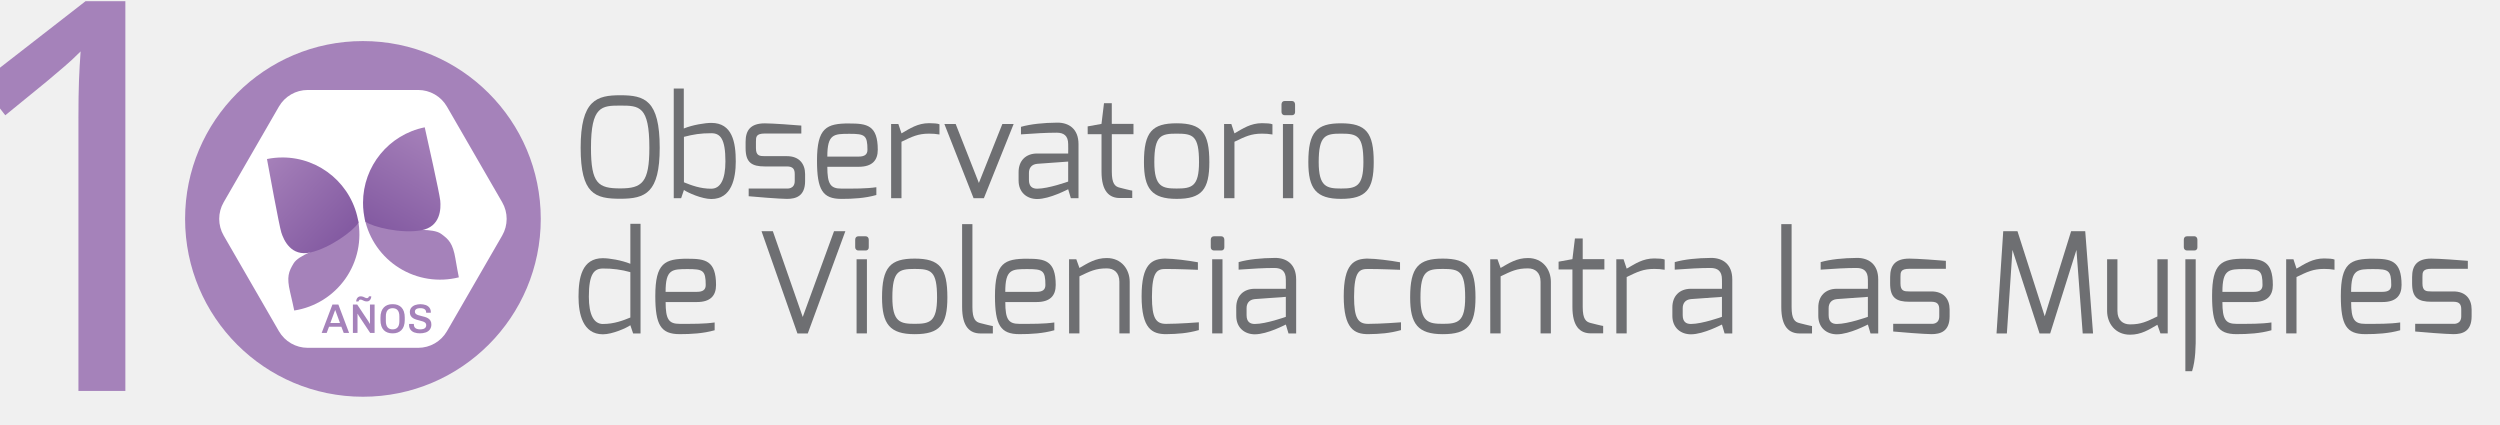
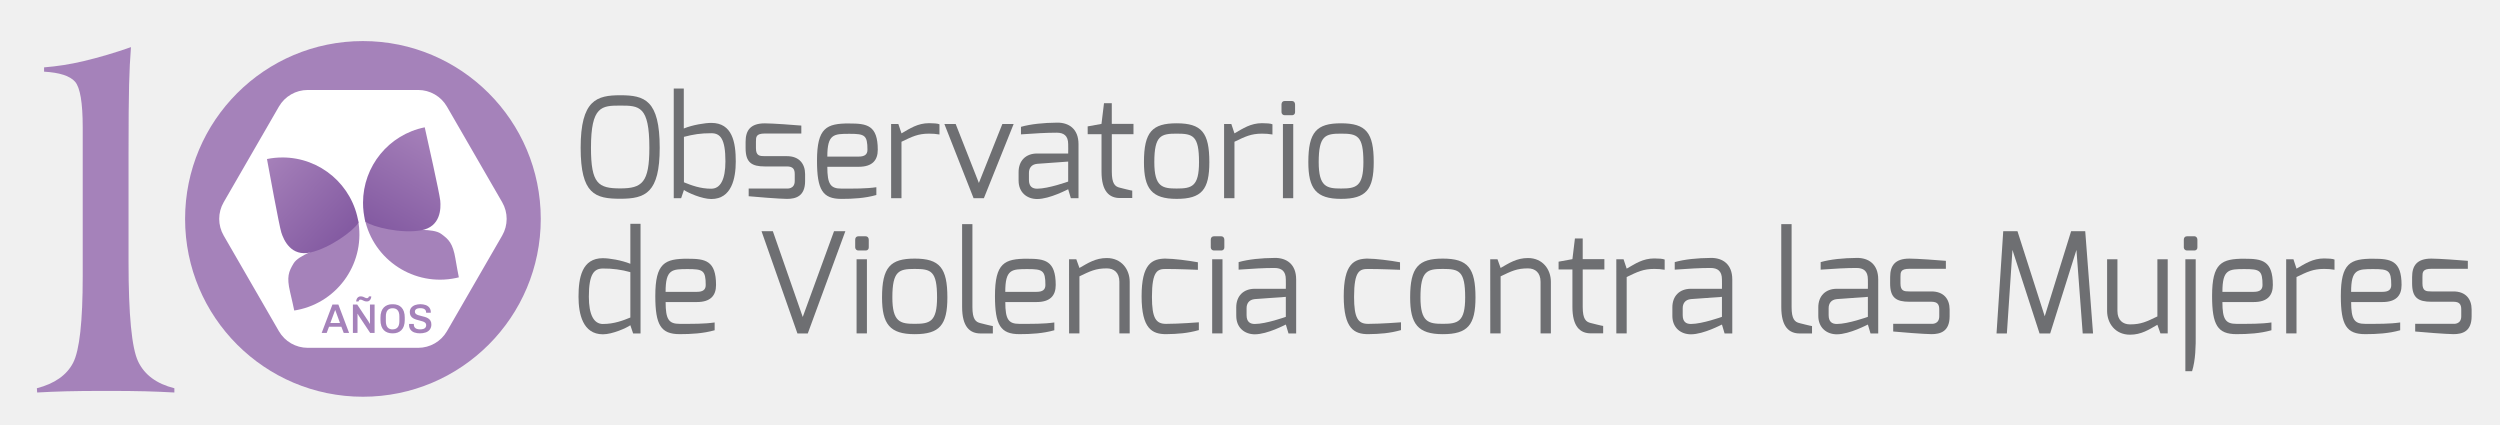
<svg xmlns="http://www.w3.org/2000/svg" xmlns:xlink="http://www.w3.org/1999/xlink" id="Capa_1" data-name="Capa 1" viewBox="0 0 3209.14 545.14">
  <defs>
-     <style>.cls-1{fill:none;}.cls-2{fill:#6e6f72;}.cls-3,.cls-9{fill:#a582ba;}.cls-4{fill:#fff;}.cls-5{clip-path:url(#clip-path);}.cls-6{fill:url(#Degradado_sin_nombre_2);}.cls-7{clip-path:url(#clip-path-2);}.cls-8{fill:url(#Degradado_sin_nombre_2-2);}.cls-9{font-size:700.61px;font-family:AmericanaBT-Roman, Americana BT;}</style>
+     <style>.cls-1{fill:none;}.cls-2{fill:#6e6f72;}.cls-3{fill:#a582ba;}.cls-4{fill:#fff;}.cls-5{clip-path:url(#clip-path);}.cls-6{fill:url(#Degradado_sin_nombre);}.cls-7{clip-path:url(#clip-path-2);}.cls-8{fill:url(#Degradado_sin_nombre_2);}.cls-9{isolation:isolate;}</style>
    <clipPath id="clip-path">
-       <path class="cls-1" d="M466,260.25a99,99,0,0,0,3,24.31,2.2,2.2,0,0,1,.44.21c9.57,6.81,45.79,15.39,71.09,10.89s25.58-28.11,24.59-38.23c-.89-9.18-16.94-80.86-19.9-94A98.84,98.84,0,0,0,466,260.25" />
+       <path class="cls-1" d="M466,260.25a99.12,99.12,0,0,0,3,24.31,2,2,0,0,1,.44.21c9.57,6.81,45.79,15.39,71.09,10.89s25.58-28.11,24.59-38.23c-.89-9.18-16.94-80.86-19.9-94A98.85,98.85,0,0,0,466,260.25" />
    </clipPath>
-     <linearGradient id="Degradado_sin_nombre_2" x1="70.02" y1="688.87" x2="78.09" y2="688.87" gradientTransform="matrix(-17.16, 0, 0, 17.16, 1788.65, -11587.61)" gradientUnits="userSpaceOnUse">
+     <linearGradient id="Degradado_sin_nombre" x1="1186.07" y1="302.56" x2="1194.14" y2="302.56" gradientTransform="translate(20940.04 5423.64) rotate(180) scale(17.16)" gradientUnits="userSpaceOnUse">
      <stop offset="0" stop-color="#a580b9" />
      <stop offset="1" stop-color="#845ba2" />
    </linearGradient>
    <clipPath id="clip-path-2">
-       <path class="cls-1" d="M362.51,202.14a98.18,98.18,0,0,0-19.82,2c2.43,13.28,15.67,85.54,18.44,94.34,3.05,9.7,12.54,31.32,37.58,25.57s55-27.8,61.18-37.81a1.87,1.87,0,0,1,.32-.36,98.88,98.88,0,0,0-97.68-83.76h0" />
+       <path class="cls-1" d="M362.51,202.14a97.72,97.72,0,0,0-19.82,2c2.43,13.28,15.67,85.54,18.44,94.34,3.05,9.7,12.54,31.32,37.58,25.57s55-27.8,61.18-37.81a2.17,2.17,0,0,1,.32-.36,98.89,98.89,0,0,0-97.68-83.76h0" />
    </clipPath>
-     <linearGradient id="Degradado_sin_nombre_2-2" x1="75.9" y1="690.83" x2="83.98" y2="690.83" gradientTransform="matrix(0, 16.85, 16.85, 0, -11239.79, -1096.82)" xlink:href="#Degradado_sin_nombre_2" />
+     <linearGradient id="Degradado_sin_nombre_2" x1="1111.22" y1="318.79" x2="1119.3" y2="318.79" gradientTransform="translate(5773.1 -18542) rotate(90) scale(16.85)" xlink:href="#Degradado_sin_nombre" />
  </defs>
  <path class="cls-2" d="M796.27,241.85c28,0,37.29-7.54,37.29-52.17,0-53.61-12.9-54.14-37.29-54.14-23.84,0-37.66.53-37.66,54.14,0,46.09,9.33,52.17,37.66,52.17m0-119.58c31,0,50.57,5.91,50.57,67.41,0,57.91-18.28,65.45-50.57,65.45s-50.92-5.76-50.92-65.45c0-61.5,20.8-67.41,50.92-67.41" />
-   <path class="cls-2" d="M913.09,242.22c11.64,0,18.1-11.67,18.1-35,0-29.22-6.64-36.21-18.1-36.21-13.81,0-22.78,1.44-35.15,4.66V234c9.7,3.95,21,8.25,35.15,8.25M864.86,113.65h12.9v51.28c11.49-4.66,27.26-7.17,35.33-7.17,27.08,0,31.38,25.12,31.38,49.48,0,21.88-5.38,48.23-31.38,48.23-12.2,0-30.48-8.22-35.15-11.64l-3.58,10.58h-9.5Z" />
-   <path class="cls-2" d="M957.09,182c0-14.69,6.26-23.66,24.74-23.66,9.33,0,37.47,2,46.8,2.86V171.4h-46.8c-11.46,0-11.46,4.48-11.46,10.57v8.25c0,9.87,4.82,10.23,11.46,10.23h28.34c15.59,0,23.31,9.68,23.31,23.13v8.78c0,19.54-11.84,22.95-23.31,22.95-8.8,0-42.32-2.69-49.13-3.41V242h49.13s10,1.08,10-9.68v-8.78c0-6.28-2.14-9.88-10-9.88H981.83c-16.85,0-24.74-5-24.74-23.48Z" />
+   <path class="cls-2" d="M913.09,242.22c11.64,0,18.1-11.67,18.1-35,0-29.22-6.64-36.21-18.1-36.21-13.81,0-22.78,1.44-35.15,4.66V234c9.7,3.95,21,8.25,35.15,8.25m-48.23-128.6h12.9v51.28c11.49-4.66,27.26-7.17,35.33-7.17,27.08,0,31.38,25.12,31.38,49.48,0,21.88-5.38,48.23-31.38,48.23-12.2,0-30.48-8.22-35.15-11.64l-3.58,10.58h-9.5Z" />
+   <path class="cls-2" d="M957.09,182c0-14.69,6.26-23.66,24.74-23.66,9.33,0,37.47,2,46.8,2.86v10.2h-46.8c-11.46,0-11.46,4.48-11.46,10.57v8.25c0,9.87,4.82,10.23,11.46,10.23h28.34c15.59,0,23.31,9.68,23.31,23.13v8.78c0,19.54-11.84,22.95-23.31,22.95-8.8,0-42.32-2.69-49.13-3.41V242h49.13s10,1.08,10-9.68v-8.78c0-6.28-2.14-9.88-10-9.88H981.83c-16.85,0-24.74-5-24.74-23.48Z" />
  <path class="cls-2" d="M1102.22,201c7.87,0,11.29-2.86,11.29-8.77,0-18.84-3.59-20.45-23-20.45-20.26,0-28.51.18-28.51,29.22Zm-11.84-42.49c22.4,0,36.38,2.16,36.38,33.72,0,13.8-7.34,21.87-24.54,21.87H1062c0,22.41,4.12,28,18.11,28,16.51,0,31.4.18,44.83-1.78v10c-14.53,4.13-30,5-44.83,5-24.19,0-31.36-11.66-31.36-49,0-42.49,12.19-47.87,41.59-47.87" />
-   <path class="cls-2" d="M1143.88,159.2h9.31l4,12c10.93-6.28,20.79-13.09,35.48-13.09,5.2,0,11.11.37,13.27,1.43v13.1a74.25,74.25,0,0,0-13.27-1.08c-14.34,0-21.68,3.77-35.48,10.41V254.4h-13.28Z" />
+   <path class="cls-2" d="M1143.88,159.2h9.31l4,12c10.93-6.28,20.79-13.09,35.48-13.09,5.2,0,11.11.37,13.27,1.43v13.1a73.73,73.73,0,0,0-13.27-1.08c-14.34,0-21.68,3.77-35.48,10.41V254.4h-13.28Z" />
  <polygon class="cls-2" points="1226.77 159.2 1256.54 234.86 1286.66 159.2 1301.17 159.2 1262.98 254.4 1249.72 254.4 1212.26 159.2 1226.77 159.2" />
  <path class="cls-2" d="M1331.36,242.22c14.36,0,39.81-9.15,39.81-9.15V207.42l-39.81,2.87c-7.69.73-10.56,5.91-10.56,11.67v8.95c0,8.6,4.48,11.31,10.56,11.31m-23.84-21.34c0-14.34,9-23.84,23.84-23.84,0,0,39.81.17,39.81,0,0,0,.17-11.84,0-12,0-10.94-5.74-14.71-14.69-14.71-12.92,0-28.51.9-45.91,2.16v-9.68c12.74-3.59,28.69-5.2,46.44-5.38,14.88-.18,27.43,7.87,27.43,27.61V254.4h-9.85l-3.42-11.47c-.36,0-23.49,12.55-39.81,12.55-13.07,0-23.84-8.43-23.84-23.67Z" />
-   <path class="cls-2" d="M1396.18,162.25l17.75-3.22,3.22-26.55h10V159H1455v13.25h-27.81v48.05c0,15.62,4.13,19.19,10.23,20.62,0,0,14.69,3.77,16,3.77v9.51h-15.79c-13.8,0-23.66-8.62-23.66-33.9V172.28h-17.75Z" />
+   <path class="cls-2" d="M1396.18,162.25l17.75-3.22,3.22-26.55h10V159H1455v13.25h-27.81V220.3c0,15.62,4.13,19.19,10.23,20.62,0,0,14.69,3.77,16,3.77v9.51h-15.79c-13.8,0-23.66-8.62-23.66-33.9v-48h-17.75Z" />
  <path class="cls-2" d="M1510.44,242c19.36,0,28.69-2.51,28.69-33.89,0-34-7.72-36.56-28.69-36.56-20.09,0-28.69,2.31-28.69,36.56,0,31.73,10.23,33.89,28.69,33.89m0-83.73c32.08,0,41.94,12,41.94,49.84,0,35.33-9.86,47.17-41.94,47.17s-42-13.1-42-47.17c0-38.9,10.74-49.84,42-49.84" />
-   <path class="cls-2" d="M1571.3,159.2h9.32l4,12c10.92-6.28,20.8-13.09,35.48-13.09,5.21,0,11.12.37,13.28,1.43v13.1a74.29,74.29,0,0,0-13.28-1.08c-14.33,0-21.67,3.77-35.48,10.41V254.4H1571.3Z" />
-   <path class="cls-2" d="M1646.83,159.19h13.25v95.2h-13.25ZM1645,134.1c0-2.69,1.44-4.48,4.3-4.48h9c2.67,0,4.12,2,4.12,4.48v9.68a3.78,3.78,0,0,1-4.12,4.12h-9a4,4,0,0,1-4.3-4.12Z" />
+   <path class="cls-2" d="M1571.3,159.2h9.32l4,12c10.92-6.28,20.8-13.09,35.48-13.09,5.21,0,11.12.37,13.28,1.43v13.1a73.91,73.91,0,0,0-13.28-1.08c-14.33,0-21.67,3.77-35.48,10.41V254.4H1571.3Z" />
+   <path class="cls-2" d="M1646.83,159.19h13.25v95.2h-13.25ZM1645,134.1c0-2.69,1.44-4.48,4.3-4.48h9c2.67,0,4.12,2,4.12,4.48v9.68a3.78,3.78,0,0,1-3.41,4.12,4.21,4.21,0,0,1-.71,0h-9a4,4,0,0,1-4.29-3.69c0-.14,0-.29,0-.43Z" />
  <path class="cls-2" d="M1721.45,242c19.36,0,28.69-2.51,28.69-33.89,0-34-7.72-36.56-28.69-36.56-20.09,0-28.69,2.31-28.69,36.56,0,31.73,10.23,33.89,28.69,33.89m0-83.73c32.08,0,41.94,12,41.94,49.84,0,35.33-9.86,47.17-41.94,47.17s-42-13.1-42-47.17c0-38.9,10.74-49.84,42-49.84" />
-   <path class="cls-2" d="M774,415.87c14.18,0,25.45-4.32,35.15-8.27V349.34A124.57,124.57,0,0,0,774,344.69c-11.47,0-18.11,7-18.11,36.21,0,23.31,6.47,35,18.11,35m0-84.46c8.07,0,23.66,2.52,35.15,7.17V287.31h13.08V428.05h-9.51l-3.57-10.57c-4.67,3.4-23,11.65-35.15,11.65-26,0-31.38-26.36-31.38-48.23,0-24.39,4.3-49.49,31.38-49.49" />
+   <path class="cls-2" d="M774,415.87c14.18,0,25.45-4.32,35.15-8.27V349.34A124.61,124.61,0,0,0,774,344.69c-11.47,0-18.11,7-18.11,36.21,0,23.31,6.47,35,18.11,35m0-84.46c8.07,0,23.66,2.52,35.15,7.17v-51.3h13.08V428.05h-9.51l-3.57-10.57c-4.67,3.4-23,11.65-35.15,11.65-26,0-31.38-26.36-31.38-48.23,0-24.39,4.3-49.49,31.38-49.49" />
  <path class="cls-2" d="M894.61,374.62c7.87,0,11.29-2.86,11.29-8.77,0-18.83-3.59-20.44-23-20.44-20.26,0-28.51.17-28.51,29.21Zm-11.84-42.49c22.4,0,36.38,2.16,36.38,33.72,0,13.8-7.34,21.87-24.54,21.87H854.43c0,22.41,4.12,28,18.11,28,16.49,0,31.38.17,44.83-1.79v10c-14.54,4.13-30,5-44.83,5-24.2,0-31.36-11.66-31.36-48.95,0-42.5,12.19-47.88,41.59-47.88" />
  <polygon class="cls-2" points="992.07 296.81 1030.44 406.89 1070.6 296.81 1085.13 296.81 1036.9 428.06 1023.63 428.06 977.54 296.81 992.07 296.81" />
-   <path class="cls-2" d="M1099.55,332.84h13.28V428h-13.28Zm-1.78-25.09c0-2.69,1.43-4.48,4.3-4.48h9c2.67,0,4.12,2,4.12,4.48v9.68a3.78,3.78,0,0,1-4.12,4.12h-9a4,4,0,0,1-4.3-4.12Z" />
+   <path class="cls-2" d="M1099.55,332.84h13.28V428h-13.28Zm-1.78-25.09c0-2.69,1.43-4.48,4.3-4.48h9c2.67,0,4.12,2,4.12,4.48v9.68a3.78,3.78,0,0,1-3.41,4.12,4.21,4.21,0,0,1-.71,0h-9a4,4,0,0,1-4.29-3.69c0-.14,0-.29,0-.43Z" />
  <path class="cls-2" d="M1174.17,415.68c19.36,0,28.69-2.51,28.69-33.89,0-34.05-7.72-36.57-28.69-36.57-20.09,0-28.69,2.34-28.69,36.57,0,31.73,10.23,33.89,28.69,33.89m0-83.73c32.09,0,41.94,12,41.94,49.84,0,35.32-9.85,47.17-41.94,47.17s-41.94-13.1-41.94-47.17c0-38.9,10.74-49.84,41.94-49.84" />
  <path class="cls-2" d="M1235,287.67h13.25V394.16c0,15.61,4.15,19.19,10.23,20.62,0,0,14.71,3.77,16,3.77v9.5h-15.79c-13.8,0-23.66-8.62-23.66-33.89Z" />
  <path class="cls-2" d="M1330.63,374.62c7.88,0,11.3-2.86,11.3-8.77,0-18.83-3.6-20.44-23-20.44-20.27,0-28.51.17-28.51,29.21Zm-11.84-42.49c22.41,0,36.39,2.16,36.39,33.72,0,13.8-7.34,21.87-24.55,21.87h-40.17c0,22.41,4.14,28,18.1,28,16.52,0,31.38.17,44.83-1.79v10c-14.53,4.13-29.92,5-44.83,5-24.19,0-31.36-11.66-31.36-48.95,0-42.5,12.2-47.88,41.59-47.88" />
  <path class="cls-2" d="M1372.29,332.84h9.33l4,11.12c10.94-6.26,20.62-12.73,35.13-12.73,19,0,29.39,14.71,29.39,30.48V428h-13.25V361.71c0-11.84-7-17.2-16.14-17.2-14.34,0-21.33,3.57-35.13,10.21V428h-13.28Z" />
  <path class="cls-2" d="M1496.8,332c9.33,0,28.34,2.34,40.89,4.67v9.68s-24.92-1.08-40.89-1.08c-10.76,0-18.1,2-18.1,35.86,0,27.43,5.2,34.6,18.1,34.6,16.5,0,42.12-2,42.12-2v10c-14.51,4.13-27.23,5-42.12,5.21-17.75,0-31.38-6.82-31.38-48.61,0-41.59,13.1-48.4,31.38-48.4" />
-   <path class="cls-2" d="M1556,332.84h13.27V428H1556Zm-1.79-25.09c0-2.69,1.44-4.48,4.3-4.48h9c2.67,0,4.12,2,4.12,4.48v9.68a3.78,3.78,0,0,1-4.12,4.12h-9a4,4,0,0,1-4.3-4.12Z" />
+   <path class="cls-2" d="M1556,332.84h13.27V428H1556Zm-1.79-25.09c0-2.69,1.44-4.48,4.3-4.48h9c2.67,0,4.12,2,4.12,4.48v9.68a3.78,3.78,0,0,1-3.41,4.12,4.21,4.21,0,0,1-.71,0h-9a4,4,0,0,1-4.29-3.69c0-.14,0-.29,0-.43Z" />
  <path class="cls-2" d="M1610.74,415.87c14.36,0,39.81-9.15,39.81-9.15V381.07l-39.81,2.87c-7.69.73-10.56,5.93-10.56,11.67v8.95c0,8.62,4.48,11.31,10.56,11.31m-23.83-21.35c0-14.33,9-23.83,23.83-23.83,0,0,39.81.17,39.81,0,0,0,.18-11.85,0-12,0-10.94-5.74-14.71-14.69-14.71-12.9,0-28.51.9-45.91,2.16v-9.68c12.75-3.6,28.69-5.21,46.44-5.38,14.89-.18,27.43,7.87,27.43,27.61v69.4H1654l-3.42-11.49c-.35,0-23.49,12.54-39.81,12.54-13.07,0-23.83-8.42-23.83-23.66Z" />
  <path class="cls-2" d="M1756.27,332c9.33,0,28.34,2.34,40.88,4.67v9.68s-24.91-1.08-40.88-1.08c-10.76,0-18.11,2-18.11,35.86,0,27.43,5.21,34.6,18.11,34.6,16.49,0,42.12-2,42.12-2v10c-14.51,4.13-27.24,5-42.12,5.21-17.75,0-31.38-6.82-31.38-48.61,0-41.59,13.1-48.4,31.38-48.4" />
  <path class="cls-2" d="M1852.08,415.68c19.36,0,28.69-2.51,28.69-33.89,0-34.05-7.72-36.57-28.69-36.57-20.09,0-28.69,2.34-28.69,36.57,0,31.73,10.23,33.89,28.69,33.89m0-83.73c32.09,0,41.94,12,41.94,49.84,0,35.32-9.85,47.17-41.94,47.17s-41.94-13.1-41.94-47.17c0-38.9,10.74-49.84,41.94-49.84" />
-   <path class="cls-2" d="M1912.94,332.84h9.33l4,11.12c10.93-6.26,20.61-12.73,35.12-12.73,19,0,29.4,14.71,29.4,30.48V428h-13.25V361.71c0-11.84-7-17.2-16.15-17.2-14.33,0-21.32,3.57-35.12,10.21V428h-13.28Z" />
-   <path class="cls-2" d="M2000.69,335.9l17.75-3.24,3.22-26.53h10v26.53h27.81v13.27h-27.81V394c0,15.62,4.15,19.19,10.24,20.62,0,0,14.68,3.77,16,3.77v9.51H2042.1c-13.8,0-23.66-8.62-23.66-33.9V345.93h-17.75Z" />
-   <path class="cls-2" d="M2074.79,332.84h9.31l4,12c10.94-6.28,20.79-13.1,35.48-13.1,5.21,0,11.12.38,13.28,1.44v13.1a74.29,74.29,0,0,0-13.28-1.08c-14.33,0-21.68,3.77-35.48,10.4V428h-13.28Z" />
+   <path class="cls-2" d="M1912.94,332.84h9.33l4,11.12c10.93-6.26,20.61-12.73,35.12-12.73,19,0,29.4,14.71,29.4,30.48V428h-13.25V361.71c0-11.84-7-17.2-16.15-17.2-14.33,0-21.32,3.57-35.12,10.21V428H1913Z" />
+   <path class="cls-2" d="M2000.69,335.9l17.75-3.24,3.22-26.53h10v26.53h27.81v13.27h-27.81V394c0,15.62,4.15,19.19,10.24,20.62,0,0,14.68,3.77,16,3.77v9.51h-15.8c-13.8,0-23.66-8.62-23.66-33.9V345.93h-17.75Z" />
+   <path class="cls-2" d="M2074.79,332.84h9.31l4,12c10.94-6.28,20.79-13.1,35.48-13.1,5.21,0,11.12.38,13.28,1.44v13.1a73.91,73.91,0,0,0-13.28-1.08c-14.33,0-21.68,3.77-35.48,10.4V428h-13.28Z" />
  <path class="cls-2" d="M2170.58,415.87c14.36,0,39.8-9.15,39.8-9.15V381.07l-39.8,2.87c-7.7.73-10.56,5.93-10.56,11.67v8.95c0,8.62,4.47,11.31,10.56,11.31m-23.84-21.35c0-14.33,9-23.83,23.84-23.83,0,0,39.8.17,39.8,0,0,0,.18-11.85,0-12,0-10.94-5.73-14.71-14.68-14.71-12.93,0-28.52.9-45.92,2.16v-9.68c12.75-3.6,28.69-5.21,46.45-5.38,14.88-.18,27.43,7.87,27.43,27.61v69.4h-9.86l-3.42-11.49c-.35,0-23.48,12.54-39.8,12.54-13.08,0-23.84-8.42-23.84-23.66Z" />
  <path class="cls-2" d="M2286.52,287.67h13.28V394.16c0,15.61,4.12,19.19,10.21,20.62,0,0,14.71,3.77,16,3.77v9.5h-15.79c-13.8,0-23.66-8.62-23.66-33.89Z" />
  <path class="cls-2" d="M2357.91,415.87c14.36,0,39.8-9.15,39.8-9.15V381.07l-39.8,2.87c-7.7.73-10.56,5.93-10.56,11.67v8.95c0,8.62,4.47,11.31,10.56,11.31m-23.84-21.35c0-14.33,9-23.83,23.84-23.83,0,0,39.8.17,39.8,0,0,0,.18-11.85,0-12,0-10.94-5.73-14.71-14.68-14.71-12.9,0-28.52.9-45.92,2.16v-9.68c12.75-3.6,28.69-5.21,46.45-5.38,14.88-.18,27.43,7.87,27.43,27.61v69.4h-9.86l-3.42-11.49c-.35,0-23.48,12.54-39.8,12.54-13.08,0-23.84-8.42-23.84-23.66Z" />
  <path class="cls-2" d="M2426.3,355.62c0-14.71,6.29-23.66,24.74-23.66,9.33,0,37.47,2,46.8,2.86v10.23H2451c-11.46,0-11.46,4.48-11.46,10.57v8.25c0,9.87,4.83,10.23,11.46,10.23h28.34c15.59,0,23.31,9.66,23.31,23.13V406c0,19.54-11.84,22.93-23.31,22.93-8.8,0-42.32-2.67-49.13-3.39v-9.86h49.13s10,1.08,10-9.68v-8.78c0-6.28-2.17-9.88-10-9.88H2451c-16.84,0-24.74-5-24.74-23.48Z" />
  <polygon class="cls-2" points="2571.46 296.81 2589.74 296.81 2624.72 405.99 2658.59 296.81 2676.72 296.81 2686.75 428.06 2673.48 428.06 2665.43 320.82 2631.71 428.06 2618.08 428.06 2583.3 320.82 2576.14 428.06 2562.86 428.06 2571.46 296.81" />
  <path class="cls-2" d="M2704.79,332.84h13.27v66.34c0,11.84,7,17.22,16.12,17.22,14.36,0,21.35-3.59,35.16-10.21V332.84h13.25V428h-9.31l-3.94-11.11c-10.94,6.28-20.62,12.75-35.16,12.75-19,0-29.39-14.71-29.39-30.5Z" />
-   <path class="cls-2" d="M2805.26,332.84h13.27v95.93c.18,15.41-.17,33.34-4.65,47.7h-8.62Zm-2-25.09c0-2.69,1.43-4.48,4.3-4.48h9c2.71,0,4.14,2,4.14,4.48v9.68a3.77,3.77,0,0,1-4.14,4.12h-9a4,4,0,0,1-4.3-4.12Z" />
-   <path class="cls-2" d="M2893,374.62c7.87,0,11.29-2.86,11.29-8.77,0-18.83-3.59-20.44-22.95-20.44-20.27,0-28.52.17-28.52,29.21Zm-11.84-42.49c22.4,0,36.39,2.16,36.39,33.72,0,13.8-7.35,21.87-24.55,21.87H2852.8c0,22.41,4.15,28,18.13,28,16.49,0,31.36.17,44.81-1.79v10c-14.53,4.13-29.93,5-44.81,5-24.21,0-31.38-11.66-31.38-48.95,0-42.5,12.19-47.88,41.59-47.88" />
-   <path class="cls-2" d="M2934.65,332.84H2944l3.93,12c10.94-6.28,20.82-13.1,35.5-13.1,5.21,0,11.12.38,13.28,1.44v13.1a74.29,74.29,0,0,0-13.28-1.08c-14.33,0-21.67,3.77-35.5,10.4V428h-13.25Z" />
+   <path class="cls-2" d="M2805.26,332.84h13.27v95.93c.18,15.41-.17,33.34-4.65,47.7h-8.62Zm-2-25.09c0-2.69,1.43-4.48,4.3-4.48h9c2.71,0,4.14,2,4.14,4.48v9.68a3.77,3.77,0,0,1-3.38,4.12,3.22,3.22,0,0,1-.76,0h-9a4,4,0,0,1-4.29-3.69c0-.14,0-.29,0-.43Z" />
+   <path class="cls-2" d="M2893,374.62c7.87,0,11.29-2.86,11.29-8.77,0-18.83-3.59-20.44-22.95-20.44-20.27,0-28.52.17-28.52,29.21Zm-11.84-42.49c22.4,0,36.39,2.16,36.39,33.72,0,13.8-7.35,21.87-24.55,21.87h-40.2c0,22.41,4.15,28,18.13,28,16.49,0,31.36.17,44.81-1.79v10c-14.53,4.13-29.93,5-44.81,5-24.21,0-31.38-11.66-31.38-48.95,0-42.5,12.19-47.88,41.59-47.88" />
+   <path class="cls-2" d="M2934.65,332.84H2944l3.93,12c10.94-6.28,20.82-13.1,35.5-13.1,5.21,0,11.12.38,13.28,1.44v13.1a73.91,73.91,0,0,0-13.28-1.08c-14.33,0-21.67,3.77-35.5,10.4V428h-13.25Z" />
  <path class="cls-2" d="M3058.25,374.62c7.87,0,11.29-2.86,11.29-8.77,0-18.83-3.6-20.44-23-20.44-20.26,0-28.51.17-28.51,29.21Zm-11.84-42.49c22.4,0,36.38,2.16,36.38,33.72,0,13.8-7.34,21.87-24.54,21.87h-40.18c0,22.41,4.12,28,18.1,28,16.5,0,31.38.17,44.84-1.79v10c-14.54,4.13-30,5-44.84,5-24.19,0-31.35-11.66-31.35-48.95,0-42.5,12.19-47.88,41.59-47.88" />
  <path class="cls-2" d="M3096.32,355.62c0-14.71,6.28-23.66,24.74-23.66,9.33,0,37.47,2,46.8,2.86v10.23h-46.8c-11.47,0-11.47,4.48-11.47,10.57v8.25c0,9.87,4.83,10.23,11.47,10.23h28.34c15.59,0,23.31,9.66,23.31,23.13V406c0,19.54-11.84,22.93-23.31,22.93-8.8,0-42.32-2.67-49.13-3.39v-9.86h49.13s10,1.08,10-9.68v-8.78c0-6.28-2.14-9.88-10-9.88h-28.34c-16.85,0-24.74-5-24.74-23.48Z" />
  <path class="cls-3" d="M694.15,281c0,126.08-102.21,228.28-228.28,228.28S237.59,407.07,237.59,281,339.8,52.72,465.87,52.72,694.15,154.92,694.15,281" />
-   <path class="cls-4" d="M536.76,115.5H395a42.7,42.7,0,0,0-37,21.36L287.11,259.64a42.71,42.71,0,0,0,0,42.71L358,425.12a42.68,42.68,0,0,0,37,21.36H536.76a42.68,42.68,0,0,0,37-21.36l70.89-122.77a42.71,42.71,0,0,0,0-42.71L573.74,136.86a42.7,42.7,0,0,0-37-21.36" />
-   <path class="cls-3" d="M584.63,332.06c-3.38-19.68-8.44-24.74-18.56-32s-36.82-4.22-53.12-5.63c-12.93-1.11-35.87-10.16-44.84-13.86A98.88,98.88,0,0,0,589,356c-1-4.92-2.51-12.87-4.41-24" />
-   <path class="cls-3" d="M372.38,374.8c-4.58-19.43-1.9-26.06,4.55-36.75s32.25-18.27,46.7-25.94c11.47-6.08,29.06-23.37,35.86-30.29a98.88,98.88,0,0,1-81.8,116.78c-1-4.92-2.72-12.83-5.31-23.8" />
+   <path class="cls-4" d="M536.76,115.5H395a42.7,42.7,0,0,0-37,21.36L287.11,259.64a42.71,42.71,0,0,0,0,42.71L358,425.12a42.69,42.69,0,0,0,37,21.36H536.76a42.69,42.69,0,0,0,37-21.36l70.89-122.77a42.71,42.71,0,0,0,0-42.71L573.74,136.86a42.7,42.7,0,0,0-37-21.36" />
+   <path class="cls-3" d="M584.63,332.06c-3.38-19.68-8.44-24.74-18.56-32s-36.82-4.22-53.12-5.63c-12.93-1.11-35.87-10.16-44.84-13.86a98.89,98.89,0,0,0,117.2,76.29c1.23-.27,2.46-.55,3.69-.86-1-4.92-2.51-12.87-4.41-24" />
+   <path class="cls-3" d="M372.38,374.8c-4.58-19.43-1.9-26.06,4.55-36.75s32.25-18.27,46.7-25.94c11.47-6.08,29.06-23.37,35.86-30.29a98.88,98.88,0,0,1-77.94,116.1c-1.28.25-2.57.48-3.86.68-1-4.92-2.72-12.83-5.31-23.8" />
  <g class="cls-5">
    <rect class="cls-6" x="431.87" y="154.4" width="168.42" height="154.75" transform="translate(59.06 565.22) rotate(-60.3)" />
  </g>
  <g class="cls-7">
-     <rect class="cls-8" x="314.69" y="179.44" width="173.51" height="173.09" transform="translate(-67.44 375.73) rotate(-46.7)" />
+     <rect class="cls-8" x="314.7" y="179.44" width="173.51" height="173.09" transform="translate(-67.45 375.74) rotate(-46.7)" />
  </g>
-   <text class="cls-9" transform="translate(-87.79 501.79)">1</text>
+   <g class="cls-9">
+     <path class="cls-3" d="M47.68,503.84l-.34-5.47q34.2-8.89,46.52-32.67t12.32-111V163.46q0-47.55-9.92-58.67T56.57,92V86.49a336.11,336.11,0,0,0,50.12-7.87A603.12,603.12,0,0,0,168.1,60.49q-1.72,21.56-2.4,48.58T165,195.62V336.56q0,101.6,12.31,127.43t46.53,34.38v5.47q-17.45-1-36.78-1.54t-52.17-.51q-30.78,0-50.11.51T47.68,503.84Z" />
+   </g>
  <path class="cls-3" d="M412.92,427.35l13.8-36.41h7.64l13.75,36.41h-6.9l-3-7.91H422.36l-3,7.91Zm11.14-12.74h12.37l-6.05-16.51h-.21Z" />
-   <path class="cls-3" d="M453,427.35V390.94h5.52l14.18,21.28,2,3.4.21-.05V390.94h5.94v36.41h-5.68l-14.6-22-1.43-2.55-.21.05v24.47Zm4.2-40.39a8.59,8.59,0,0,1,.66-3.08,6,6,0,0,1,1.86-2.47,4.83,4.83,0,0,1,3.1-1,9.14,9.14,0,0,1,3.4.55c.92.38,1.75.76,2.47,1.14a4.74,4.74,0,0,0,2.26.59,2.42,2.42,0,0,0,1.78-.61,3.64,3.64,0,0,0,.87-1.67h3a8.64,8.64,0,0,1-.66,3,6.47,6.47,0,0,1-1.8,2.52,4.69,4.69,0,0,1-3.11,1,9.11,9.11,0,0,1-3.45-.59q-1.44-.58-2.55-1.17a4.93,4.93,0,0,0-2.33-.58,2.12,2.12,0,0,0-1.57.56,3.94,3.94,0,0,0-.88,1.78Z" />
-   <path class="cls-3" d="M503.32,427.89a16.77,16.77,0,0,1-5.79-1,13,13,0,0,1-4.78-3,14,14,0,0,1-3.21-5.31,23.41,23.41,0,0,1-1.14-7.75v-3.24a22.9,22.9,0,0,1,1.17-7.75,14.19,14.19,0,0,1,3.24-5.31,13,13,0,0,1,4.75-3.05,16.59,16.59,0,0,1,5.71-1h1.38a16.91,16.91,0,0,1,5.81,1,13,13,0,0,1,4.75,3.05,13.89,13.89,0,0,1,3.21,5.31,23.45,23.45,0,0,1,1.14,7.75v3.24a23.12,23.12,0,0,1-1.16,7.75,14.19,14.19,0,0,1-3.24,5.31,13,13,0,0,1-4.75,3,16.36,16.36,0,0,1-5.71,1Zm.64-5.1a10.66,10.66,0,0,0,3.42-.53,7.1,7.1,0,0,0,2.76-1.75,8.23,8.23,0,0,0,1.86-3.24,16.5,16.5,0,0,0,.66-5v-6.05a16.72,16.72,0,0,0-.66-5.07,8.11,8.11,0,0,0-1.86-3.26,6.87,6.87,0,0,0-2.76-1.75,10.26,10.26,0,0,0-3.37-.53,10.53,10.53,0,0,0-3.4.53,6.74,6.74,0,0,0-2.78,1.75,8.09,8.09,0,0,0-1.86,3.24,16.06,16.06,0,0,0-.67,5v6.05a16.35,16.35,0,0,0,.67,5.07,8.22,8.22,0,0,0,1.86,3.27,7,7,0,0,0,2.76,1.75A10.49,10.49,0,0,0,504,422.79Z" />
-   <path class="cls-3" d="M539,427.89a21.2,21.2,0,0,1-7-1.09,10.67,10.67,0,0,1-5-3.51,10.08,10.08,0,0,1-1.88-6.39v-.56a2.54,2.54,0,0,1,.05-.56h6.1a3.27,3.27,0,0,0,0,.53v.53a5.45,5.45,0,0,0,1,3.29,5.65,5.65,0,0,0,2.73,2,11.77,11.77,0,0,0,4.17.67,14.57,14.57,0,0,0,4.32-.56,5.2,5.2,0,0,0,2.71-1.78,5,5,0,0,0,.93-3.13,3.8,3.8,0,0,0-1.14-2.89,8.21,8.21,0,0,0-3-1.75,39,39,0,0,0-4.14-1.2c-1.5-.35-3-.76-4.48-1.22a18.5,18.5,0,0,1-4.12-1.83,8.85,8.85,0,0,1-3-3,9.12,9.12,0,0,1-1.14-4.8,8.6,8.6,0,0,1,1.88-5.71,11.37,11.37,0,0,1,5-3.37,21.26,21.26,0,0,1,13.41,0,10.4,10.4,0,0,1,4.8,3.32,9.05,9.05,0,0,1,1.81,5.86v.69h-6v-.74a4.36,4.36,0,0,0-.9-2.79,5.58,5.58,0,0,0-2.5-1.72,10.93,10.93,0,0,0-3.77-.59A13.81,13.81,0,0,0,536,396a5.18,5.18,0,0,0-2.52,1.44,3.72,3.72,0,0,0-.9,2.62,3.58,3.58,0,0,0,1.14,2.79,8.24,8.24,0,0,0,3,1.65c1.25.41,2.64.79,4.16,1.14s3,.75,4.54,1.19a17.6,17.6,0,0,1,4.14,1.81,8.85,8.85,0,0,1,3,3,9.18,9.18,0,0,1,1.14,4.81,10.53,10.53,0,0,1-2,6.66,11.07,11.07,0,0,1-5.31,3.66A23.13,23.13,0,0,1,539,427.89Z" />
+   <path class="cls-3" d="M453,427.35V390.94h5.52l14.18,21.28,2,3.4.21-.05V390.94h5.94v36.41h-5.68l-14.6-22-1.43-2.55-.21.05v24.47ZM457.2,387a8.59,8.59,0,0,1,.66-3.08,6,6,0,0,1,1.86-2.47,4.82,4.82,0,0,1,3.1-1,9.16,9.16,0,0,1,3.4.55c.92.38,1.75.76,2.47,1.14a4.82,4.82,0,0,0,2.26.59,2.39,2.39,0,0,0,1.78-.61,3.68,3.68,0,0,0,.87-1.67h3a8.6,8.6,0,0,1-.66,3,6.46,6.46,0,0,1-1.8,2.52,4.67,4.67,0,0,1-3.11,1,9,9,0,0,1-3.45-.59q-1.44-.58-2.55-1.17a5,5,0,0,0-2.33-.58,2.1,2.1,0,0,0-1.57.56,4,4,0,0,0-.88,1.78Z" />
+   <path class="cls-3" d="M503.32,427.89a16.84,16.84,0,0,1-5.79-1,13,13,0,0,1-4.78-3,14.06,14.06,0,0,1-3.21-5.31,23.42,23.42,0,0,1-1.14-7.75v-3.24a22.94,22.94,0,0,1,1.17-7.75,14.13,14.13,0,0,1,3.24-5.31,13,13,0,0,1,4.75-3,16.58,16.58,0,0,1,5.71-1h1.38a16.91,16.91,0,0,1,5.81,1,13,13,0,0,1,4.75,3,13.93,13.93,0,0,1,3.21,5.31,23.42,23.42,0,0,1,1.14,7.75v3.24a23.18,23.18,0,0,1-1.16,7.75,14.13,14.13,0,0,1-3.24,5.31,13.09,13.09,0,0,1-4.75,3,16.35,16.35,0,0,1-5.71,1Zm.64-5.1a10.72,10.72,0,0,0,3.42-.53,7.11,7.11,0,0,0,2.76-1.75,8.16,8.16,0,0,0,1.86-3.24,16.57,16.57,0,0,0,.66-5v-6a16.75,16.75,0,0,0-.66-5.07,8.11,8.11,0,0,0-1.86-3.26,6.82,6.82,0,0,0-2.76-1.75,10.42,10.42,0,0,0-3.37-.53,10.64,10.64,0,0,0-3.4.53,6.82,6.82,0,0,0-2.78,1.75,8.16,8.16,0,0,0-1.86,3.24,16,16,0,0,0-.67,5v6.05a16.41,16.41,0,0,0,.67,5.07,8.27,8.27,0,0,0,1.86,3.27,7,7,0,0,0,2.76,1.75,10.38,10.38,0,0,0,3.41.52Z" />
+   <path class="cls-3" d="M539,427.89a21.35,21.35,0,0,1-7-1.09,10.72,10.72,0,0,1-5-3.51,10.08,10.08,0,0,1-1.88-6.39v-.56a2.59,2.59,0,0,1,0-.56h6.1a4.69,4.69,0,0,0,0,.53v.53a5.44,5.44,0,0,0,1,3.29,5.63,5.63,0,0,0,2.73,2,11.84,11.84,0,0,0,4.17.67,14.65,14.65,0,0,0,4.32-.56,5.18,5.18,0,0,0,2.71-1.78,5,5,0,0,0,.93-3.13,3.82,3.82,0,0,0-1.14-2.89,8.18,8.18,0,0,0-3-1.75,37.61,37.61,0,0,0-4.14-1.2c-1.5-.35-3-.76-4.48-1.22a18.3,18.3,0,0,1-4.12-1.83,8.79,8.79,0,0,1-3-3,9.14,9.14,0,0,1-1.14-4.8,8.62,8.62,0,0,1,1.88-5.71,11.35,11.35,0,0,1,5-3.37,21.21,21.21,0,0,1,13.41,0,10.47,10.47,0,0,1,4.8,3.32,9,9,0,0,1,1.81,5.86v.69h-6v-.74a4.38,4.38,0,0,0-.9-2.79,5.58,5.58,0,0,0-2.5-1.72,10.74,10.74,0,0,0-3.77-.59A13.79,13.79,0,0,0,536,396a5.2,5.2,0,0,0-2.52,1.44,3.68,3.68,0,0,0-.9,2.62,3.59,3.59,0,0,0,1.14,2.79,8.25,8.25,0,0,0,3,1.65c1.25.41,2.64.79,4.16,1.14s3,.75,4.54,1.19a17.53,17.53,0,0,1,4.14,1.81,8.79,8.79,0,0,1,3,3,9.17,9.17,0,0,1,1.14,4.81,10.53,10.53,0,0,1-2,6.66,11.13,11.13,0,0,1-5.31,3.66A23.17,23.17,0,0,1,539,427.89Z" />
</svg>
